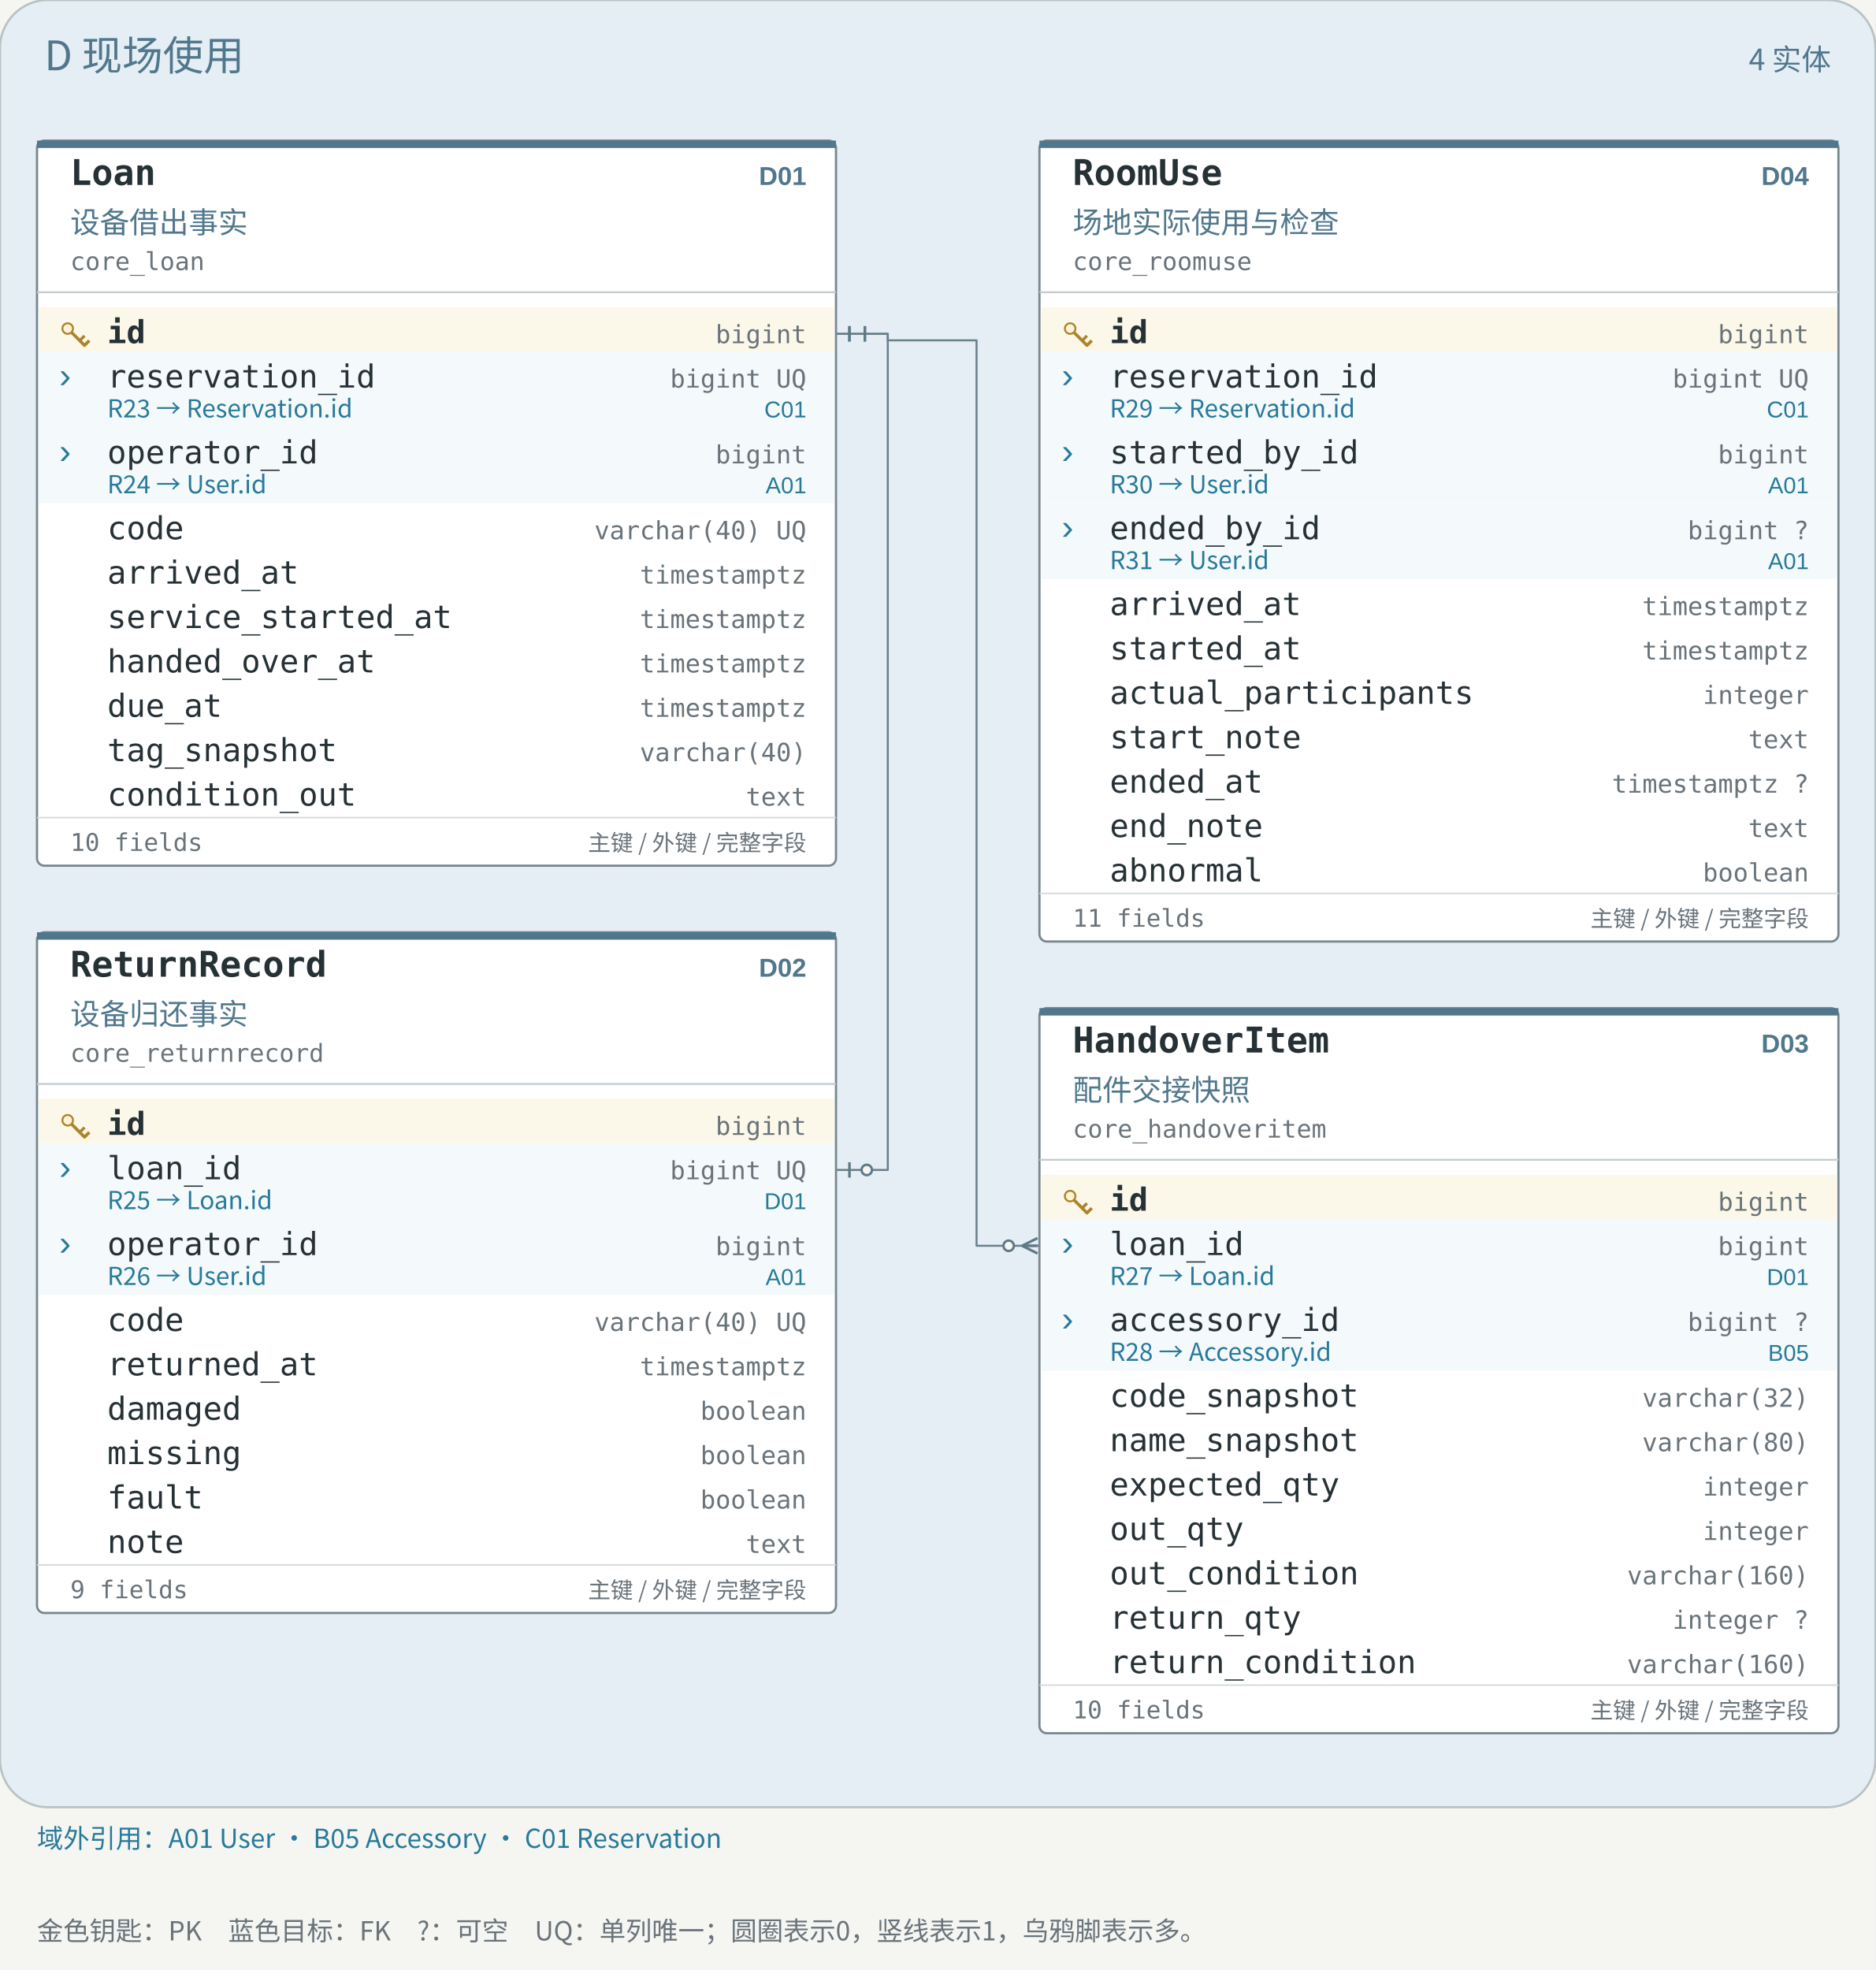
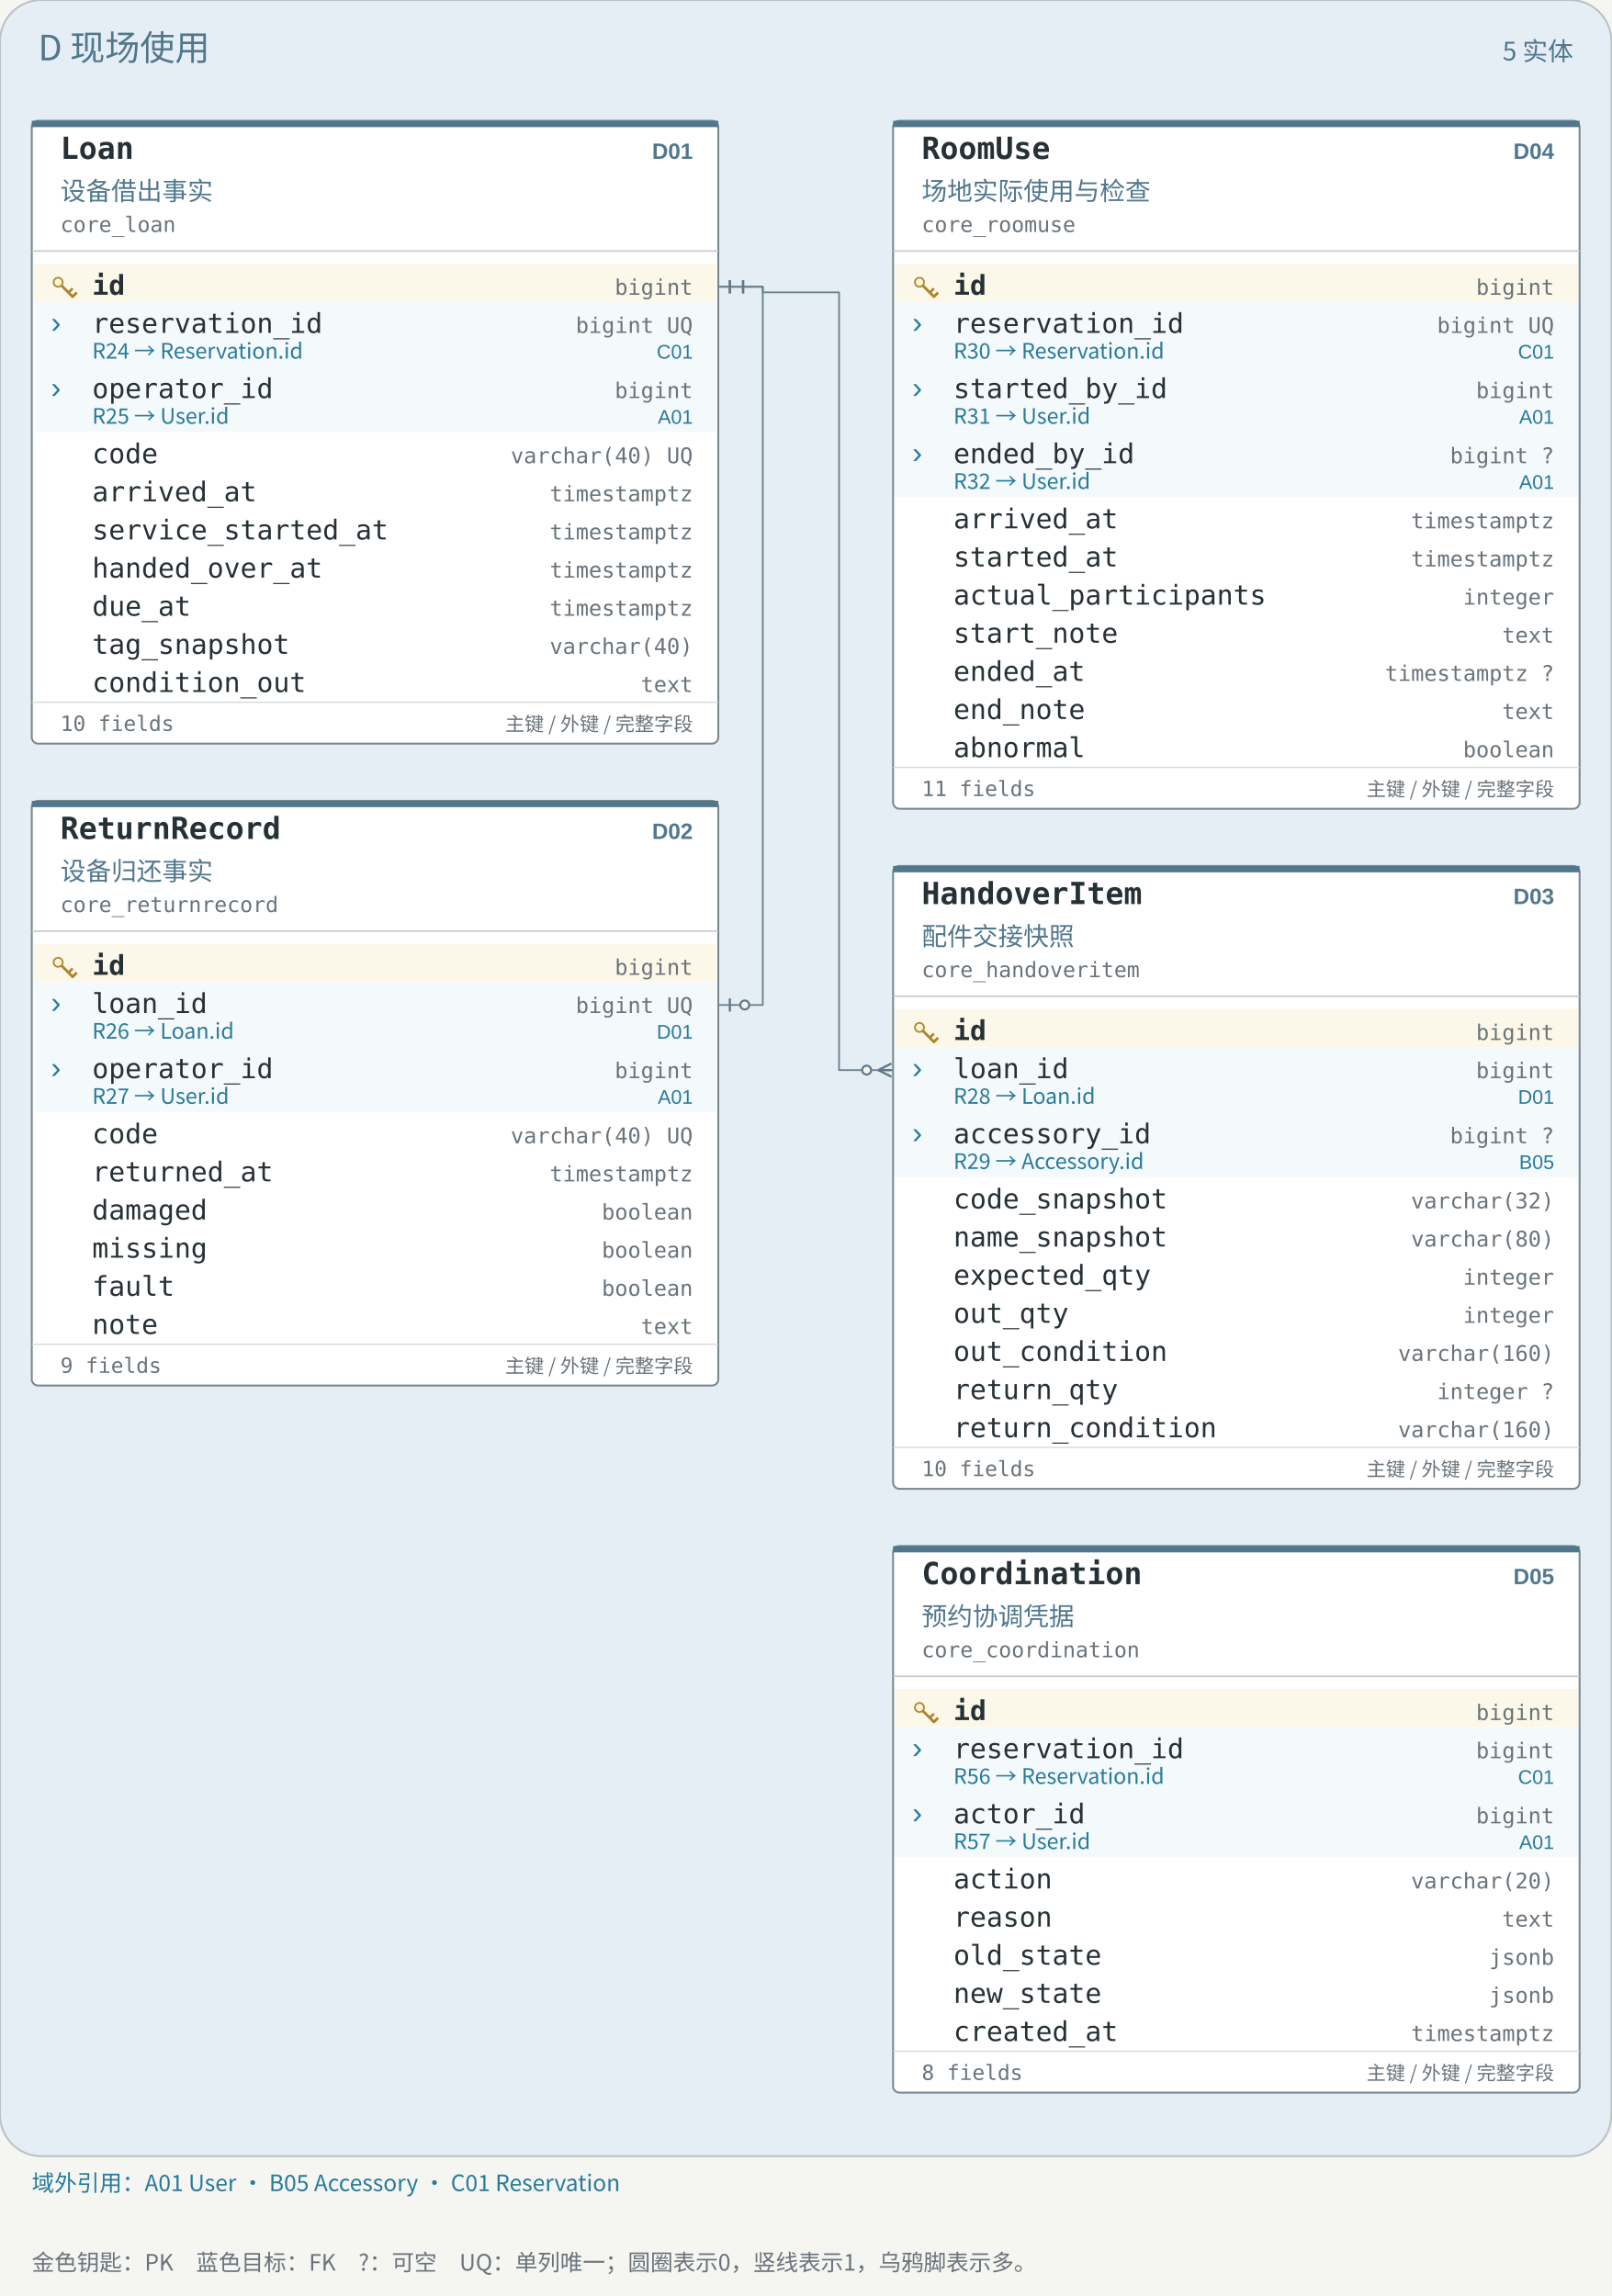
- <svg xmlns="http://www.w3.org/2000/svg" width="507" height="532.5" viewBox="0 0 507 532.5" role="img">
-   <rect x="0" y="0" width="507" height="532.5" rx="0" fill="#f5f5f2" stroke="none" stroke-width="0.7" />
+ <svg xmlns="http://www.w3.org/2000/svg" width="507" height="722.5" viewBox="0 0 507 722.5" role="img">
+   <rect x="0" y="0" width="507" height="722.5" rx="0" fill="#f5f5f2" stroke="none" stroke-width="0.7" />
  <g id="domain-D" class="domain">
-     <rect x="0" y="0" width="507" height="488.5" rx="13" fill="#e6eef5" stroke="#b8c3c6" stroke-width="0.6" />
+     <rect x="0" y="0" width="507" height="678.5" rx="13" fill="#e6eef5" stroke="#b8c3c6" stroke-width="0.6" />
    <text x="12" y="19" font-size="11" fill="#50778c" font-family="Microsoft YaHei,Noto Sans CJK SC,sans-serif" text-anchor="start">D  现场使用</text>
-     <text x="495" y="19" font-size="8" fill="#50778c" font-family="Microsoft YaHei,Noto Sans CJK SC,sans-serif" text-anchor="end">4 实体</text>
+     <text x="495" y="19" font-size="8" fill="#50778c" font-family="Microsoft YaHei,Noto Sans CJK SC,sans-serif" text-anchor="end">5 实体</text>
  </g>
  <g id="shared-references" class="shared-layer" style="display:none" />
  <g id="business-references" class="business-layer">
-     <g id="edge-R25" class="relation business-reference" data-relationship="R25">
+     <g id="edge-R26" class="relation business-reference" data-relationship="R26">
      <polyline points="226.0,316.24 240,316.24 240,90.24 226.0,90.24" fill="none" stroke="#6b818c" stroke-width="0.55" stroke-linejoin="round" />
      <polyline points="229.64,314.16 229.64,318.32" fill="none" stroke="#607987" stroke-width="0.7" stroke-linejoin="round" />
      <circle cx="234.32" cy="316.24" r="1.404" fill="#f5f5f2" stroke="#607987" stroke-width="0.65" />
      <polyline points="229.64,88.16 229.64,92.32" fill="none" stroke="#607987" stroke-width="0.7" stroke-linejoin="round" />
      <polyline points="233.8,88.16 233.8,92.32" fill="none" stroke="#607987" stroke-width="0.7" stroke-linejoin="round" />
    </g>
-     <g id="edge-R27" class="relation business-reference" data-relationship="R27">
+     <g id="edge-R28" class="relation business-reference" data-relationship="R28">
      <polyline points="281.0,336.74 264,336.74 264,92 240,92 240,90.24 226.0,90.24" fill="none" stroke="#6b818c" stroke-width="0.55" stroke-linejoin="round" />
      <polyline points="280.48,338.82 276.32,336.74" fill="none" stroke="#607987" stroke-width="0.7" stroke-linejoin="round" />
      <polyline points="280.48,336.74 276.32,336.74" fill="none" stroke="#607987" stroke-width="0.7" stroke-linejoin="round" />
      <polyline points="280.48,334.66 276.32,336.74" fill="none" stroke="#607987" stroke-width="0.7" stroke-linejoin="round" />
      <circle cx="272.68" cy="336.74" r="1.404" fill="#f5f5f2" stroke="#607987" stroke-width="0.65" />
      <polyline points="229.64,88.16 229.64,92.32" fill="none" stroke="#607987" stroke-width="0.7" stroke-linejoin="round" />
      <polyline points="233.8,88.16 233.8,92.32" fill="none" stroke="#607987" stroke-width="0.7" stroke-linejoin="round" />
    </g>
  </g>
  <g id="entity-core_loan" class="entity" data-model="Loan" data-table="core_loan" data-domain="D" data-code="D01">
    <rect x="10.0" y="38" width="216.0" height="196.0" rx="2" fill="#ffffff" stroke="#78888e" stroke-width="0.6" />
    <rect x="10.0" y="38" width="216.0" height="2" rx="0" fill="#50778c" stroke="none" stroke-width="0.7" />
    <text x="19.0" y="50" font-size="9.6" fill="#263136" font-family="Consolas,monospace" text-anchor="start" font-weight="700">Loan</text>
    <text x="218.0" y="50" font-size="7.0" fill="#50778c" font-family="Arial,Microsoft YaHei,sans-serif" text-anchor="end" font-weight="700">D01</text>
    <text x="19.0" y="63" font-size="8" fill="#50778c" font-family="Microsoft YaHei,Noto Sans CJK SC,sans-serif" text-anchor="start">设备借出事实</text>
    <text x="19.0" y="73" font-size="6.7" fill="#69737a" font-family="Consolas,monospace" text-anchor="start">core_loan</text>
    <polyline points="10.0,79 226.0,79" fill="none" stroke="#c4cccf" stroke-width="0.5" stroke-linejoin="round" />
    <g id="field-core_loan-id" class="field" data-column="id" data-pk="true" data-fk="false">
      <rect x="10.5" y="83" width="215.0" height="12" rx="0" fill="#fcf8e9" stroke="none" stroke-width="0.7" />
      <circle cx="18.3" cy="88.81" r="1.43" fill="#fcf4d9" stroke="#ad842b" stroke-width="0.52" />
      <polyline points="19.275,89.785 22.85,93.36 24.15,92.06" fill="none" stroke="#ad842b" stroke-width="0.845" stroke-linejoin="round" />
      <polyline points="21.55,92.06 22.85,90.76" fill="none" stroke="#ad842b" stroke-width="0.78" stroke-linejoin="round" />
      <text x="29.0" y="92.76" font-size="8.6" fill="#263136" font-family="Consolas,monospace" text-anchor="start" font-weight="700">id</text>
      <text x="218.0" y="92.76" font-size="6.8" fill="#69737a" font-family="Consolas,monospace" text-anchor="end">bigint</text>
    </g>
    <g id="field-core_loan-reservation_id" class="field" data-column="reservation_id" data-pk="false" data-fk="true">
      <rect x="10.5" y="95" width="215.0" height="20.5" rx="0" fill="#f4f9fb" stroke="none" stroke-width="0.7" />
      <text x="16.0" y="104.76" font-size="9.6" fill="#287a9a" font-family="Arial,Microsoft YaHei,sans-serif" text-anchor="start">›</text>
      <text x="29.0" y="104.76" font-size="8.6" fill="#263136" font-family="Consolas,monospace" text-anchor="start">reservation_id</text>
      <text x="218.0" y="104.76" font-size="6.8" fill="#69737a" font-family="Consolas,monospace" text-anchor="end">bigint UQ</text>
-       <text x="29.0" y="112.835" font-size="6.7" fill="#287a9a" font-family="Microsoft YaHei,Noto Sans CJK SC,sans-serif" text-anchor="start">R23 → Reservation.id</text>
+       <text x="29.0" y="112.835" font-size="6.7" fill="#287a9a" font-family="Microsoft YaHei,Noto Sans CJK SC,sans-serif" text-anchor="start">R24 → Reservation.id</text>
      <text x="218.0" y="112.835" font-size="6.2" fill="#287a9a" font-family="Arial,Microsoft YaHei,sans-serif" text-anchor="end">C01</text>
    </g>
    <g id="field-core_loan-operator_id" class="field" data-column="operator_id" data-pk="false" data-fk="true">
      <rect x="10.5" y="115.5" width="215.0" height="20.5" rx="0" fill="#f4f9fb" stroke="none" stroke-width="0.7" />
      <text x="16.0" y="125.26" font-size="9.6" fill="#287a9a" font-family="Arial,Microsoft YaHei,sans-serif" text-anchor="start">›</text>
      <text x="29.0" y="125.26" font-size="8.6" fill="#263136" font-family="Consolas,monospace" text-anchor="start">operator_id</text>
      <text x="218.0" y="125.26" font-size="6.8" fill="#69737a" font-family="Consolas,monospace" text-anchor="end">bigint</text>
-       <text x="29.0" y="133.335" font-size="6.7" fill="#287a9a" font-family="Microsoft YaHei,Noto Sans CJK SC,sans-serif" text-anchor="start">R24 → User.id</text>
+       <text x="29.0" y="133.335" font-size="6.7" fill="#287a9a" font-family="Microsoft YaHei,Noto Sans CJK SC,sans-serif" text-anchor="start">R25 → User.id</text>
      <text x="218.0" y="133.335" font-size="6.2" fill="#287a9a" font-family="Arial,Microsoft YaHei,sans-serif" text-anchor="end">A01</text>
    </g>
    <g id="field-core_loan-code" class="field" data-column="code" data-pk="false" data-fk="false">
      <text x="29.0" y="145.76" font-size="8.6" fill="#263136" font-family="Consolas,monospace" text-anchor="start">code</text>
      <text x="218.0" y="145.76" font-size="6.8" fill="#69737a" font-family="Consolas,monospace" text-anchor="end">varchar(40) UQ</text>
    </g>
    <g id="field-core_loan-arrived_at" class="field" data-column="arrived_at" data-pk="false" data-fk="false">
      <text x="29.0" y="157.76" font-size="8.6" fill="#263136" font-family="Consolas,monospace" text-anchor="start">arrived_at</text>
      <text x="218.0" y="157.76" font-size="6.8" fill="#69737a" font-family="Consolas,monospace" text-anchor="end">timestamptz</text>
    </g>
    <g id="field-core_loan-service_started_at" class="field" data-column="service_started_at" data-pk="false" data-fk="false">
      <text x="29.0" y="169.76" font-size="8.6" fill="#263136" font-family="Consolas,monospace" text-anchor="start">service_started_at</text>
      <text x="218.0" y="169.76" font-size="6.8" fill="#69737a" font-family="Consolas,monospace" text-anchor="end">timestamptz</text>
    </g>
    <g id="field-core_loan-handed_over_at" class="field" data-column="handed_over_at" data-pk="false" data-fk="false">
      <text x="29.0" y="181.76" font-size="8.6" fill="#263136" font-family="Consolas,monospace" text-anchor="start">handed_over_at</text>
      <text x="218.0" y="181.76" font-size="6.8" fill="#69737a" font-family="Consolas,monospace" text-anchor="end">timestamptz</text>
    </g>
    <g id="field-core_loan-due_at" class="field" data-column="due_at" data-pk="false" data-fk="false">
      <text x="29.0" y="193.76" font-size="8.6" fill="#263136" font-family="Consolas,monospace" text-anchor="start">due_at</text>
      <text x="218.0" y="193.76" font-size="6.8" fill="#69737a" font-family="Consolas,monospace" text-anchor="end">timestamptz</text>
    </g>
    <g id="field-core_loan-tag_snapshot" class="field" data-column="tag_snapshot" data-pk="false" data-fk="false">
      <text x="29.0" y="205.76" font-size="8.6" fill="#263136" font-family="Consolas,monospace" text-anchor="start">tag_snapshot</text>
      <text x="218.0" y="205.76" font-size="6.8" fill="#69737a" font-family="Consolas,monospace" text-anchor="end">varchar(40)</text>
    </g>
    <g id="field-core_loan-condition_out" class="field" data-column="condition_out" data-pk="false" data-fk="false">
      <text x="29.0" y="217.76" font-size="8.6" fill="#263136" font-family="Consolas,monospace" text-anchor="start">condition_out</text>
      <text x="218.0" y="217.76" font-size="6.8" fill="#69737a" font-family="Consolas,monospace" text-anchor="end">text</text>
    </g>
    <polyline points="10.0,221.0 226.0,221.0" fill="none" stroke="#d4dadb" stroke-width="0.4" stroke-linejoin="round" />
    <text x="19.0" y="230.0" font-size="6.6" fill="#69737a" font-family="Consolas,monospace" text-anchor="start">10 fields</text>
    <text x="218.0" y="230.0" font-size="6.1" fill="#69737a" font-family="Microsoft YaHei,Noto Sans CJK SC,sans-serif" text-anchor="end">主键 / 外键 / 完整字段</text>
  </g>
  <g id="entity-core_returnrecord" class="entity" data-model="ReturnRecord" data-table="core_returnrecord" data-domain="D" data-code="D02">
    <rect x="10.0" y="252.0" width="216.0" height="184.0" rx="2" fill="#ffffff" stroke="#78888e" stroke-width="0.6" />
    <rect x="10.0" y="252.0" width="216.0" height="2" rx="0" fill="#50778c" stroke="none" stroke-width="0.7" />
    <text x="19.0" y="264.0" font-size="9.6" fill="#263136" font-family="Consolas,monospace" text-anchor="start" font-weight="700">ReturnRecord</text>
    <text x="218.0" y="264.0" font-size="7.0" fill="#50778c" font-family="Arial,Microsoft YaHei,sans-serif" text-anchor="end" font-weight="700">D02</text>
    <text x="19.0" y="277.0" font-size="8" fill="#50778c" font-family="Microsoft YaHei,Noto Sans CJK SC,sans-serif" text-anchor="start">设备归还事实</text>
    <text x="19.0" y="287.0" font-size="6.7" fill="#69737a" font-family="Consolas,monospace" text-anchor="start">core_returnrecord</text>
    <polyline points="10.0,293.0 226.0,293.0" fill="none" stroke="#c4cccf" stroke-width="0.5" stroke-linejoin="round" />
    <g id="field-core_returnrecord-id" class="field" data-column="id" data-pk="true" data-fk="false">
      <rect x="10.5" y="297.0" width="215.0" height="12" rx="0" fill="#fcf8e9" stroke="none" stroke-width="0.7" />
      <circle cx="18.3" cy="302.81" r="1.43" fill="#fcf4d9" stroke="#ad842b" stroke-width="0.52" />
      <polyline points="19.275,303.785 22.85,307.36 24.15,306.06" fill="none" stroke="#ad842b" stroke-width="0.845" stroke-linejoin="round" />
      <polyline points="21.55,306.06 22.85,304.76" fill="none" stroke="#ad842b" stroke-width="0.78" stroke-linejoin="round" />
      <text x="29.0" y="306.76" font-size="8.6" fill="#263136" font-family="Consolas,monospace" text-anchor="start" font-weight="700">id</text>
      <text x="218.0" y="306.76" font-size="6.8" fill="#69737a" font-family="Consolas,monospace" text-anchor="end">bigint</text>
    </g>
    <g id="field-core_returnrecord-loan_id" class="field" data-column="loan_id" data-pk="false" data-fk="true">
      <rect x="10.5" y="309.0" width="215.0" height="20.5" rx="0" fill="#f4f9fb" stroke="none" stroke-width="0.7" />
      <text x="16.0" y="318.76" font-size="9.6" fill="#287a9a" font-family="Arial,Microsoft YaHei,sans-serif" text-anchor="start">›</text>
      <text x="29.0" y="318.76" font-size="8.6" fill="#263136" font-family="Consolas,monospace" text-anchor="start">loan_id</text>
      <text x="218.0" y="318.76" font-size="6.8" fill="#69737a" font-family="Consolas,monospace" text-anchor="end">bigint UQ</text>
-       <text x="29.0" y="326.835" font-size="6.7" fill="#287a9a" font-family="Microsoft YaHei,Noto Sans CJK SC,sans-serif" text-anchor="start">R25 → Loan.id</text>
+       <text x="29.0" y="326.835" font-size="6.7" fill="#287a9a" font-family="Microsoft YaHei,Noto Sans CJK SC,sans-serif" text-anchor="start">R26 → Loan.id</text>
      <text x="218.0" y="326.835" font-size="6.2" fill="#287a9a" font-family="Arial,Microsoft YaHei,sans-serif" text-anchor="end">D01</text>
    </g>
    <g id="field-core_returnrecord-operator_id" class="field" data-column="operator_id" data-pk="false" data-fk="true">
      <rect x="10.5" y="329.5" width="215.0" height="20.5" rx="0" fill="#f4f9fb" stroke="none" stroke-width="0.7" />
      <text x="16.0" y="339.26" font-size="9.6" fill="#287a9a" font-family="Arial,Microsoft YaHei,sans-serif" text-anchor="start">›</text>
      <text x="29.0" y="339.26" font-size="8.6" fill="#263136" font-family="Consolas,monospace" text-anchor="start">operator_id</text>
      <text x="218.0" y="339.26" font-size="6.8" fill="#69737a" font-family="Consolas,monospace" text-anchor="end">bigint</text>
-       <text x="29.0" y="347.335" font-size="6.7" fill="#287a9a" font-family="Microsoft YaHei,Noto Sans CJK SC,sans-serif" text-anchor="start">R26 → User.id</text>
+       <text x="29.0" y="347.335" font-size="6.7" fill="#287a9a" font-family="Microsoft YaHei,Noto Sans CJK SC,sans-serif" text-anchor="start">R27 → User.id</text>
      <text x="218.0" y="347.335" font-size="6.2" fill="#287a9a" font-family="Arial,Microsoft YaHei,sans-serif" text-anchor="end">A01</text>
    </g>
    <g id="field-core_returnrecord-code" class="field" data-column="code" data-pk="false" data-fk="false">
      <text x="29.0" y="359.76" font-size="8.6" fill="#263136" font-family="Consolas,monospace" text-anchor="start">code</text>
      <text x="218.0" y="359.76" font-size="6.8" fill="#69737a" font-family="Consolas,monospace" text-anchor="end">varchar(40) UQ</text>
    </g>
    <g id="field-core_returnrecord-returned_at" class="field" data-column="returned_at" data-pk="false" data-fk="false">
      <text x="29.0" y="371.76" font-size="8.6" fill="#263136" font-family="Consolas,monospace" text-anchor="start">returned_at</text>
      <text x="218.0" y="371.76" font-size="6.8" fill="#69737a" font-family="Consolas,monospace" text-anchor="end">timestamptz</text>
    </g>
    <g id="field-core_returnrecord-damaged" class="field" data-column="damaged" data-pk="false" data-fk="false">
      <text x="29.0" y="383.76" font-size="8.6" fill="#263136" font-family="Consolas,monospace" text-anchor="start">damaged</text>
      <text x="218.0" y="383.76" font-size="6.8" fill="#69737a" font-family="Consolas,monospace" text-anchor="end">boolean</text>
    </g>
    <g id="field-core_returnrecord-missing" class="field" data-column="missing" data-pk="false" data-fk="false">
      <text x="29.0" y="395.76" font-size="8.6" fill="#263136" font-family="Consolas,monospace" text-anchor="start">missing</text>
      <text x="218.0" y="395.76" font-size="6.8" fill="#69737a" font-family="Consolas,monospace" text-anchor="end">boolean</text>
    </g>
    <g id="field-core_returnrecord-fault" class="field" data-column="fault" data-pk="false" data-fk="false">
      <text x="29.0" y="407.76" font-size="8.6" fill="#263136" font-family="Consolas,monospace" text-anchor="start">fault</text>
      <text x="218.0" y="407.76" font-size="6.8" fill="#69737a" font-family="Consolas,monospace" text-anchor="end">boolean</text>
    </g>
    <g id="field-core_returnrecord-note" class="field" data-column="note" data-pk="false" data-fk="false">
      <text x="29.0" y="419.76" font-size="8.6" fill="#263136" font-family="Consolas,monospace" text-anchor="start">note</text>
      <text x="218.0" y="419.76" font-size="6.8" fill="#69737a" font-family="Consolas,monospace" text-anchor="end">text</text>
    </g>
    <polyline points="10.0,423.0 226.0,423.0" fill="none" stroke="#d4dadb" stroke-width="0.4" stroke-linejoin="round" />
    <text x="19.0" y="432.0" font-size="6.6" fill="#69737a" font-family="Consolas,monospace" text-anchor="start">9 fields</text>
    <text x="218.0" y="432.0" font-size="6.1" fill="#69737a" font-family="Microsoft YaHei,Noto Sans CJK SC,sans-serif" text-anchor="end">主键 / 外键 / 完整字段</text>
  </g>
  <g id="entity-core_roomuse" class="entity" data-model="RoomUse" data-table="core_roomuse" data-domain="D" data-code="D04">
    <rect x="281.0" y="38" width="216.0" height="216.5" rx="2" fill="#ffffff" stroke="#78888e" stroke-width="0.6" />
    <rect x="281.0" y="38" width="216.0" height="2" rx="0" fill="#50778c" stroke="none" stroke-width="0.7" />
    <text x="290.0" y="50" font-size="9.6" fill="#263136" font-family="Consolas,monospace" text-anchor="start" font-weight="700">RoomUse</text>
    <text x="489.0" y="50" font-size="7.0" fill="#50778c" font-family="Arial,Microsoft YaHei,sans-serif" text-anchor="end" font-weight="700">D04</text>
    <text x="290.0" y="63" font-size="8" fill="#50778c" font-family="Microsoft YaHei,Noto Sans CJK SC,sans-serif" text-anchor="start">场地实际使用与检查</text>
    <text x="290.0" y="73" font-size="6.7" fill="#69737a" font-family="Consolas,monospace" text-anchor="start">core_roomuse</text>
    <polyline points="281.0,79 497.0,79" fill="none" stroke="#c4cccf" stroke-width="0.5" stroke-linejoin="round" />
    <g id="field-core_roomuse-id" class="field" data-column="id" data-pk="true" data-fk="false">
      <rect x="281.5" y="83" width="215.0" height="12" rx="0" fill="#fcf8e9" stroke="none" stroke-width="0.7" />
      <circle cx="289.3" cy="88.81" r="1.43" fill="#fcf4d9" stroke="#ad842b" stroke-width="0.52" />
      <polyline points="290.275,89.785 293.85,93.36 295.15,92.06" fill="none" stroke="#ad842b" stroke-width="0.845" stroke-linejoin="round" />
      <polyline points="292.55,92.06 293.85,90.76" fill="none" stroke="#ad842b" stroke-width="0.78" stroke-linejoin="round" />
      <text x="300.0" y="92.76" font-size="8.6" fill="#263136" font-family="Consolas,monospace" text-anchor="start" font-weight="700">id</text>
      <text x="489.0" y="92.76" font-size="6.8" fill="#69737a" font-family="Consolas,monospace" text-anchor="end">bigint</text>
    </g>
    <g id="field-core_roomuse-reservation_id" class="field" data-column="reservation_id" data-pk="false" data-fk="true">
      <rect x="281.5" y="95" width="215.0" height="20.5" rx="0" fill="#f4f9fb" stroke="none" stroke-width="0.7" />
      <text x="287.0" y="104.76" font-size="9.6" fill="#287a9a" font-family="Arial,Microsoft YaHei,sans-serif" text-anchor="start">›</text>
      <text x="300.0" y="104.76" font-size="8.6" fill="#263136" font-family="Consolas,monospace" text-anchor="start">reservation_id</text>
      <text x="489.0" y="104.76" font-size="6.8" fill="#69737a" font-family="Consolas,monospace" text-anchor="end">bigint UQ</text>
-       <text x="300.0" y="112.835" font-size="6.7" fill="#287a9a" font-family="Microsoft YaHei,Noto Sans CJK SC,sans-serif" text-anchor="start">R29 → Reservation.id</text>
+       <text x="300.0" y="112.835" font-size="6.7" fill="#287a9a" font-family="Microsoft YaHei,Noto Sans CJK SC,sans-serif" text-anchor="start">R30 → Reservation.id</text>
      <text x="489.0" y="112.835" font-size="6.2" fill="#287a9a" font-family="Arial,Microsoft YaHei,sans-serif" text-anchor="end">C01</text>
    </g>
    <g id="field-core_roomuse-started_by_id" class="field" data-column="started_by_id" data-pk="false" data-fk="true">
      <rect x="281.5" y="115.5" width="215.0" height="20.5" rx="0" fill="#f4f9fb" stroke="none" stroke-width="0.7" />
      <text x="287.0" y="125.26" font-size="9.6" fill="#287a9a" font-family="Arial,Microsoft YaHei,sans-serif" text-anchor="start">›</text>
      <text x="300.0" y="125.26" font-size="8.6" fill="#263136" font-family="Consolas,monospace" text-anchor="start">started_by_id</text>
      <text x="489.0" y="125.26" font-size="6.8" fill="#69737a" font-family="Consolas,monospace" text-anchor="end">bigint</text>
-       <text x="300.0" y="133.335" font-size="6.7" fill="#287a9a" font-family="Microsoft YaHei,Noto Sans CJK SC,sans-serif" text-anchor="start">R30 → User.id</text>
+       <text x="300.0" y="133.335" font-size="6.7" fill="#287a9a" font-family="Microsoft YaHei,Noto Sans CJK SC,sans-serif" text-anchor="start">R31 → User.id</text>
      <text x="489.0" y="133.335" font-size="6.2" fill="#287a9a" font-family="Arial,Microsoft YaHei,sans-serif" text-anchor="end">A01</text>
    </g>
    <g id="field-core_roomuse-ended_by_id" class="field" data-column="ended_by_id" data-pk="false" data-fk="true">
      <rect x="281.5" y="136.0" width="215.0" height="20.5" rx="0" fill="#f4f9fb" stroke="none" stroke-width="0.7" />
      <text x="287.0" y="145.76" font-size="9.6" fill="#287a9a" font-family="Arial,Microsoft YaHei,sans-serif" text-anchor="start">›</text>
      <text x="300.0" y="145.76" font-size="8.6" fill="#263136" font-family="Consolas,monospace" text-anchor="start">ended_by_id</text>
      <text x="489.0" y="145.76" font-size="6.8" fill="#69737a" font-family="Consolas,monospace" text-anchor="end">bigint ?</text>
-       <text x="300.0" y="153.835" font-size="6.7" fill="#287a9a" font-family="Microsoft YaHei,Noto Sans CJK SC,sans-serif" text-anchor="start">R31 → User.id</text>
+       <text x="300.0" y="153.835" font-size="6.7" fill="#287a9a" font-family="Microsoft YaHei,Noto Sans CJK SC,sans-serif" text-anchor="start">R32 → User.id</text>
      <text x="489.0" y="153.835" font-size="6.2" fill="#287a9a" font-family="Arial,Microsoft YaHei,sans-serif" text-anchor="end">A01</text>
    </g>
    <g id="field-core_roomuse-arrived_at" class="field" data-column="arrived_at" data-pk="false" data-fk="false">
      <text x="300.0" y="166.26" font-size="8.6" fill="#263136" font-family="Consolas,monospace" text-anchor="start">arrived_at</text>
      <text x="489.0" y="166.26" font-size="6.8" fill="#69737a" font-family="Consolas,monospace" text-anchor="end">timestamptz</text>
    </g>
    <g id="field-core_roomuse-started_at" class="field" data-column="started_at" data-pk="false" data-fk="false">
      <text x="300.0" y="178.26" font-size="8.6" fill="#263136" font-family="Consolas,monospace" text-anchor="start">started_at</text>
      <text x="489.0" y="178.26" font-size="6.8" fill="#69737a" font-family="Consolas,monospace" text-anchor="end">timestamptz</text>
    </g>
    <g id="field-core_roomuse-actual_participants" class="field" data-column="actual_participants" data-pk="false" data-fk="false">
      <text x="300.0" y="190.26" font-size="8.6" fill="#263136" font-family="Consolas,monospace" text-anchor="start">actual_participants</text>
      <text x="489.0" y="190.26" font-size="6.8" fill="#69737a" font-family="Consolas,monospace" text-anchor="end">integer</text>
    </g>
    <g id="field-core_roomuse-start_note" class="field" data-column="start_note" data-pk="false" data-fk="false">
      <text x="300.0" y="202.26" font-size="8.6" fill="#263136" font-family="Consolas,monospace" text-anchor="start">start_note</text>
      <text x="489.0" y="202.26" font-size="6.8" fill="#69737a" font-family="Consolas,monospace" text-anchor="end">text</text>
    </g>
    <g id="field-core_roomuse-ended_at" class="field" data-column="ended_at" data-pk="false" data-fk="false">
      <text x="300.0" y="214.26" font-size="8.6" fill="#263136" font-family="Consolas,monospace" text-anchor="start">ended_at</text>
      <text x="489.0" y="214.26" font-size="6.8" fill="#69737a" font-family="Consolas,monospace" text-anchor="end">timestamptz ?</text>
    </g>
    <g id="field-core_roomuse-end_note" class="field" data-column="end_note" data-pk="false" data-fk="false">
      <text x="300.0" y="226.26" font-size="8.6" fill="#263136" font-family="Consolas,monospace" text-anchor="start">end_note</text>
      <text x="489.0" y="226.26" font-size="6.8" fill="#69737a" font-family="Consolas,monospace" text-anchor="end">text</text>
    </g>
    <g id="field-core_roomuse-abnormal" class="field" data-column="abnormal" data-pk="false" data-fk="false">
      <text x="300.0" y="238.26" font-size="8.6" fill="#263136" font-family="Consolas,monospace" text-anchor="start">abnormal</text>
      <text x="489.0" y="238.26" font-size="6.8" fill="#69737a" font-family="Consolas,monospace" text-anchor="end">boolean</text>
    </g>
    <polyline points="281.0,241.5 497.0,241.5" fill="none" stroke="#d4dadb" stroke-width="0.4" stroke-linejoin="round" />
    <text x="290.0" y="250.5" font-size="6.6" fill="#69737a" font-family="Consolas,monospace" text-anchor="start">11 fields</text>
    <text x="489.0" y="250.5" font-size="6.1" fill="#69737a" font-family="Microsoft YaHei,Noto Sans CJK SC,sans-serif" text-anchor="end">主键 / 外键 / 完整字段</text>
  </g>
  <g id="entity-core_handoveritem" class="entity" data-model="HandoverItem" data-table="core_handoveritem" data-domain="D" data-code="D03">
    <rect x="281.0" y="272.5" width="216.0" height="196.0" rx="2" fill="#ffffff" stroke="#78888e" stroke-width="0.6" />
    <rect x="281.0" y="272.5" width="216.0" height="2" rx="0" fill="#50778c" stroke="none" stroke-width="0.7" />
    <text x="290.0" y="284.5" font-size="9.6" fill="#263136" font-family="Consolas,monospace" text-anchor="start" font-weight="700">HandoverItem</text>
    <text x="489.0" y="284.5" font-size="7.0" fill="#50778c" font-family="Arial,Microsoft YaHei,sans-serif" text-anchor="end" font-weight="700">D03</text>
    <text x="290.0" y="297.5" font-size="8" fill="#50778c" font-family="Microsoft YaHei,Noto Sans CJK SC,sans-serif" text-anchor="start">配件交接快照</text>
    <text x="290.0" y="307.5" font-size="6.7" fill="#69737a" font-family="Consolas,monospace" text-anchor="start">core_handoveritem</text>
    <polyline points="281.0,313.5 497.0,313.5" fill="none" stroke="#c4cccf" stroke-width="0.5" stroke-linejoin="round" />
    <g id="field-core_handoveritem-id" class="field" data-column="id" data-pk="true" data-fk="false">
      <rect x="281.5" y="317.5" width="215.0" height="12" rx="0" fill="#fcf8e9" stroke="none" stroke-width="0.7" />
      <circle cx="289.3" cy="323.31" r="1.43" fill="#fcf4d9" stroke="#ad842b" stroke-width="0.52" />
      <polyline points="290.275,324.285 293.85,327.86 295.15,326.56" fill="none" stroke="#ad842b" stroke-width="0.845" stroke-linejoin="round" />
      <polyline points="292.55,326.56 293.85,325.26" fill="none" stroke="#ad842b" stroke-width="0.78" stroke-linejoin="round" />
      <text x="300.0" y="327.26" font-size="8.6" fill="#263136" font-family="Consolas,monospace" text-anchor="start" font-weight="700">id</text>
      <text x="489.0" y="327.26" font-size="6.8" fill="#69737a" font-family="Consolas,monospace" text-anchor="end">bigint</text>
    </g>
    <g id="field-core_handoveritem-loan_id" class="field" data-column="loan_id" data-pk="false" data-fk="true">
      <rect x="281.5" y="329.5" width="215.0" height="20.5" rx="0" fill="#f4f9fb" stroke="none" stroke-width="0.7" />
      <text x="287.0" y="339.26" font-size="9.6" fill="#287a9a" font-family="Arial,Microsoft YaHei,sans-serif" text-anchor="start">›</text>
      <text x="300.0" y="339.26" font-size="8.6" fill="#263136" font-family="Consolas,monospace" text-anchor="start">loan_id</text>
      <text x="489.0" y="339.26" font-size="6.8" fill="#69737a" font-family="Consolas,monospace" text-anchor="end">bigint</text>
-       <text x="300.0" y="347.335" font-size="6.7" fill="#287a9a" font-family="Microsoft YaHei,Noto Sans CJK SC,sans-serif" text-anchor="start">R27 → Loan.id</text>
+       <text x="300.0" y="347.335" font-size="6.7" fill="#287a9a" font-family="Microsoft YaHei,Noto Sans CJK SC,sans-serif" text-anchor="start">R28 → Loan.id</text>
      <text x="489.0" y="347.335" font-size="6.2" fill="#287a9a" font-family="Arial,Microsoft YaHei,sans-serif" text-anchor="end">D01</text>
    </g>
    <g id="field-core_handoveritem-accessory_id" class="field" data-column="accessory_id" data-pk="false" data-fk="true">
      <rect x="281.5" y="350.0" width="215.0" height="20.5" rx="0" fill="#f4f9fb" stroke="none" stroke-width="0.7" />
      <text x="287.0" y="359.76" font-size="9.6" fill="#287a9a" font-family="Arial,Microsoft YaHei,sans-serif" text-anchor="start">›</text>
      <text x="300.0" y="359.76" font-size="8.6" fill="#263136" font-family="Consolas,monospace" text-anchor="start">accessory_id</text>
      <text x="489.0" y="359.76" font-size="6.8" fill="#69737a" font-family="Consolas,monospace" text-anchor="end">bigint ?</text>
-       <text x="300.0" y="367.835" font-size="6.7" fill="#287a9a" font-family="Microsoft YaHei,Noto Sans CJK SC,sans-serif" text-anchor="start">R28 → Accessory.id</text>
+       <text x="300.0" y="367.835" font-size="6.7" fill="#287a9a" font-family="Microsoft YaHei,Noto Sans CJK SC,sans-serif" text-anchor="start">R29 → Accessory.id</text>
      <text x="489.0" y="367.835" font-size="6.2" fill="#287a9a" font-family="Arial,Microsoft YaHei,sans-serif" text-anchor="end">B05</text>
    </g>
    <g id="field-core_handoveritem-code_snapshot" class="field" data-column="code_snapshot" data-pk="false" data-fk="false">
      <text x="300.0" y="380.26" font-size="8.6" fill="#263136" font-family="Consolas,monospace" text-anchor="start">code_snapshot</text>
      <text x="489.0" y="380.26" font-size="6.8" fill="#69737a" font-family="Consolas,monospace" text-anchor="end">varchar(32)</text>
    </g>
    <g id="field-core_handoveritem-name_snapshot" class="field" data-column="name_snapshot" data-pk="false" data-fk="false">
      <text x="300.0" y="392.26" font-size="8.6" fill="#263136" font-family="Consolas,monospace" text-anchor="start">name_snapshot</text>
      <text x="489.0" y="392.26" font-size="6.8" fill="#69737a" font-family="Consolas,monospace" text-anchor="end">varchar(80)</text>
    </g>
    <g id="field-core_handoveritem-expected_qty" class="field" data-column="expected_qty" data-pk="false" data-fk="false">
      <text x="300.0" y="404.26" font-size="8.6" fill="#263136" font-family="Consolas,monospace" text-anchor="start">expected_qty</text>
      <text x="489.0" y="404.26" font-size="6.8" fill="#69737a" font-family="Consolas,monospace" text-anchor="end">integer</text>
    </g>
    <g id="field-core_handoveritem-out_qty" class="field" data-column="out_qty" data-pk="false" data-fk="false">
      <text x="300.0" y="416.26" font-size="8.6" fill="#263136" font-family="Consolas,monospace" text-anchor="start">out_qty</text>
      <text x="489.0" y="416.26" font-size="6.8" fill="#69737a" font-family="Consolas,monospace" text-anchor="end">integer</text>
    </g>
    <g id="field-core_handoveritem-out_condition" class="field" data-column="out_condition" data-pk="false" data-fk="false">
      <text x="300.0" y="428.26" font-size="8.6" fill="#263136" font-family="Consolas,monospace" text-anchor="start">out_condition</text>
      <text x="489.0" y="428.26" font-size="6.8" fill="#69737a" font-family="Consolas,monospace" text-anchor="end">varchar(160)</text>
    </g>
    <g id="field-core_handoveritem-return_qty" class="field" data-column="return_qty" data-pk="false" data-fk="false">
      <text x="300.0" y="440.26" font-size="8.6" fill="#263136" font-family="Consolas,monospace" text-anchor="start">return_qty</text>
      <text x="489.0" y="440.26" font-size="6.8" fill="#69737a" font-family="Consolas,monospace" text-anchor="end">integer ?</text>
    </g>
    <g id="field-core_handoveritem-return_condition" class="field" data-column="return_condition" data-pk="false" data-fk="false">
      <text x="300.0" y="452.26" font-size="8.6" fill="#263136" font-family="Consolas,monospace" text-anchor="start">return_condition</text>
      <text x="489.0" y="452.26" font-size="6.8" fill="#69737a" font-family="Consolas,monospace" text-anchor="end">varchar(160)</text>
    </g>
    <polyline points="281.0,455.5 497.0,455.5" fill="none" stroke="#d4dadb" stroke-width="0.4" stroke-linejoin="round" />
    <text x="290.0" y="464.5" font-size="6.6" fill="#69737a" font-family="Consolas,monospace" text-anchor="start">10 fields</text>
    <text x="489.0" y="464.5" font-size="6.1" fill="#69737a" font-family="Microsoft YaHei,Noto Sans CJK SC,sans-serif" text-anchor="end">主键 / 外键 / 完整字段</text>
  </g>
-   <text x="10" y="499.5" font-size="7.1" fill="#287a9a" font-family="Microsoft YaHei,Noto Sans CJK SC,sans-serif" text-anchor="start">域外引用：A01 User · B05 Accessory · C01 Reservation</text>
-   <text x="10" y="524.5" font-size="7.1" fill="#69737a" font-family="Microsoft YaHei,Noto Sans CJK SC,sans-serif" text-anchor="start">金色钥匙：PK　蓝色目标：FK　?：可空　UQ：单列唯一；圆圈表示0，竖线表示1，乌鸦脚表示多。</text>
+   <g id="entity-core_coordination" class="entity" data-model="Coordination" data-table="core_coordination" data-domain="D" data-code="D05">
+     <rect x="281.0" y="486.5" width="216.0" height="172.0" rx="2" fill="#ffffff" stroke="#78888e" stroke-width="0.6" />
+     <rect x="281.0" y="486.5" width="216.0" height="2" rx="0" fill="#50778c" stroke="none" stroke-width="0.7" />
+     <text x="290.0" y="498.5" font-size="9.6" fill="#263136" font-family="Consolas,monospace" text-anchor="start" font-weight="700">Coordination</text>
+     <text x="489.0" y="498.5" font-size="7.0" fill="#50778c" font-family="Arial,Microsoft YaHei,sans-serif" text-anchor="end" font-weight="700">D05</text>
+     <text x="290.0" y="511.5" font-size="8" fill="#50778c" font-family="Microsoft YaHei,Noto Sans CJK SC,sans-serif" text-anchor="start">预约协调凭据</text>
+     <text x="290.0" y="521.5" font-size="6.7" fill="#69737a" font-family="Consolas,monospace" text-anchor="start">core_coordination</text>
+     <polyline points="281.0,527.5 497.0,527.5" fill="none" stroke="#c4cccf" stroke-width="0.5" stroke-linejoin="round" />
+     <g id="field-core_coordination-id" class="field" data-column="id" data-pk="true" data-fk="false">
+       <rect x="281.5" y="531.5" width="215.0" height="12" rx="0" fill="#fcf8e9" stroke="none" stroke-width="0.7" />
+       <circle cx="289.3" cy="537.31" r="1.43" fill="#fcf4d9" stroke="#ad842b" stroke-width="0.52" />
+       <polyline points="290.275,538.285 293.85,541.86 295.15,540.56" fill="none" stroke="#ad842b" stroke-width="0.845" stroke-linejoin="round" />
+       <polyline points="292.55,540.56 293.85,539.26" fill="none" stroke="#ad842b" stroke-width="0.78" stroke-linejoin="round" />
+       <text x="300.0" y="541.26" font-size="8.6" fill="#263136" font-family="Consolas,monospace" text-anchor="start" font-weight="700">id</text>
+       <text x="489.0" y="541.26" font-size="6.8" fill="#69737a" font-family="Consolas,monospace" text-anchor="end">bigint</text>
+     </g>
+     <g id="field-core_coordination-reservation_id" class="field" data-column="reservation_id" data-pk="false" data-fk="true">
+       <rect x="281.5" y="543.5" width="215.0" height="20.5" rx="0" fill="#f4f9fb" stroke="none" stroke-width="0.7" />
+       <text x="287.0" y="553.26" font-size="9.6" fill="#287a9a" font-family="Arial,Microsoft YaHei,sans-serif" text-anchor="start">›</text>
+       <text x="300.0" y="553.26" font-size="8.6" fill="#263136" font-family="Consolas,monospace" text-anchor="start">reservation_id</text>
+       <text x="489.0" y="553.26" font-size="6.8" fill="#69737a" font-family="Consolas,monospace" text-anchor="end">bigint</text>
+       <text x="300.0" y="561.335" font-size="6.7" fill="#287a9a" font-family="Microsoft YaHei,Noto Sans CJK SC,sans-serif" text-anchor="start">R56 → Reservation.id</text>
+       <text x="489.0" y="561.335" font-size="6.2" fill="#287a9a" font-family="Arial,Microsoft YaHei,sans-serif" text-anchor="end">C01</text>
+     </g>
+     <g id="field-core_coordination-actor_id" class="field" data-column="actor_id" data-pk="false" data-fk="true">
+       <rect x="281.5" y="564.0" width="215.0" height="20.5" rx="0" fill="#f4f9fb" stroke="none" stroke-width="0.7" />
+       <text x="287.0" y="573.76" font-size="9.6" fill="#287a9a" font-family="Arial,Microsoft YaHei,sans-serif" text-anchor="start">›</text>
+       <text x="300.0" y="573.76" font-size="8.6" fill="#263136" font-family="Consolas,monospace" text-anchor="start">actor_id</text>
+       <text x="489.0" y="573.76" font-size="6.8" fill="#69737a" font-family="Consolas,monospace" text-anchor="end">bigint</text>
+       <text x="300.0" y="581.835" font-size="6.7" fill="#287a9a" font-family="Microsoft YaHei,Noto Sans CJK SC,sans-serif" text-anchor="start">R57 → User.id</text>
+       <text x="489.0" y="581.835" font-size="6.2" fill="#287a9a" font-family="Arial,Microsoft YaHei,sans-serif" text-anchor="end">A01</text>
+     </g>
+     <g id="field-core_coordination-action" class="field" data-column="action" data-pk="false" data-fk="false">
+       <text x="300.0" y="594.26" font-size="8.6" fill="#263136" font-family="Consolas,monospace" text-anchor="start">action</text>
+       <text x="489.0" y="594.26" font-size="6.8" fill="#69737a" font-family="Consolas,monospace" text-anchor="end">varchar(20)</text>
+     </g>
+     <g id="field-core_coordination-reason" class="field" data-column="reason" data-pk="false" data-fk="false">
+       <text x="300.0" y="606.26" font-size="8.6" fill="#263136" font-family="Consolas,monospace" text-anchor="start">reason</text>
+       <text x="489.0" y="606.26" font-size="6.8" fill="#69737a" font-family="Consolas,monospace" text-anchor="end">text</text>
+     </g>
+     <g id="field-core_coordination-old_state" class="field" data-column="old_state" data-pk="false" data-fk="false">
+       <text x="300.0" y="618.26" font-size="8.6" fill="#263136" font-family="Consolas,monospace" text-anchor="start">old_state</text>
+       <text x="489.0" y="618.26" font-size="6.8" fill="#69737a" font-family="Consolas,monospace" text-anchor="end">jsonb</text>
+     </g>
+     <g id="field-core_coordination-new_state" class="field" data-column="new_state" data-pk="false" data-fk="false">
+       <text x="300.0" y="630.26" font-size="8.6" fill="#263136" font-family="Consolas,monospace" text-anchor="start">new_state</text>
+       <text x="489.0" y="630.26" font-size="6.8" fill="#69737a" font-family="Consolas,monospace" text-anchor="end">jsonb</text>
+     </g>
+     <g id="field-core_coordination-created_at" class="field" data-column="created_at" data-pk="false" data-fk="false">
+       <text x="300.0" y="642.26" font-size="8.6" fill="#263136" font-family="Consolas,monospace" text-anchor="start">created_at</text>
+       <text x="489.0" y="642.26" font-size="6.8" fill="#69737a" font-family="Consolas,monospace" text-anchor="end">timestamptz</text>
+     </g>
+     <polyline points="281.0,645.5 497.0,645.5" fill="none" stroke="#d4dadb" stroke-width="0.4" stroke-linejoin="round" />
+     <text x="290.0" y="654.5" font-size="6.6" fill="#69737a" font-family="Consolas,monospace" text-anchor="start">8 fields</text>
+     <text x="489.0" y="654.5" font-size="6.1" fill="#69737a" font-family="Microsoft YaHei,Noto Sans CJK SC,sans-serif" text-anchor="end">主键 / 外键 / 完整字段</text>
+   </g>
+   <text x="10" y="689.5" font-size="7.1" fill="#287a9a" font-family="Microsoft YaHei,Noto Sans CJK SC,sans-serif" text-anchor="start">域外引用：A01 User · B05 Accessory · C01 Reservation</text>
+   <text x="10" y="714.5" font-size="7.1" fill="#69737a" font-family="Microsoft YaHei,Noto Sans CJK SC,sans-serif" text-anchor="start">金色钥匙：PK　蓝色目标：FK　?：可空　UQ：单列唯一；圆圈表示0，竖线表示1，乌鸦脚表示多。</text>
</svg>
